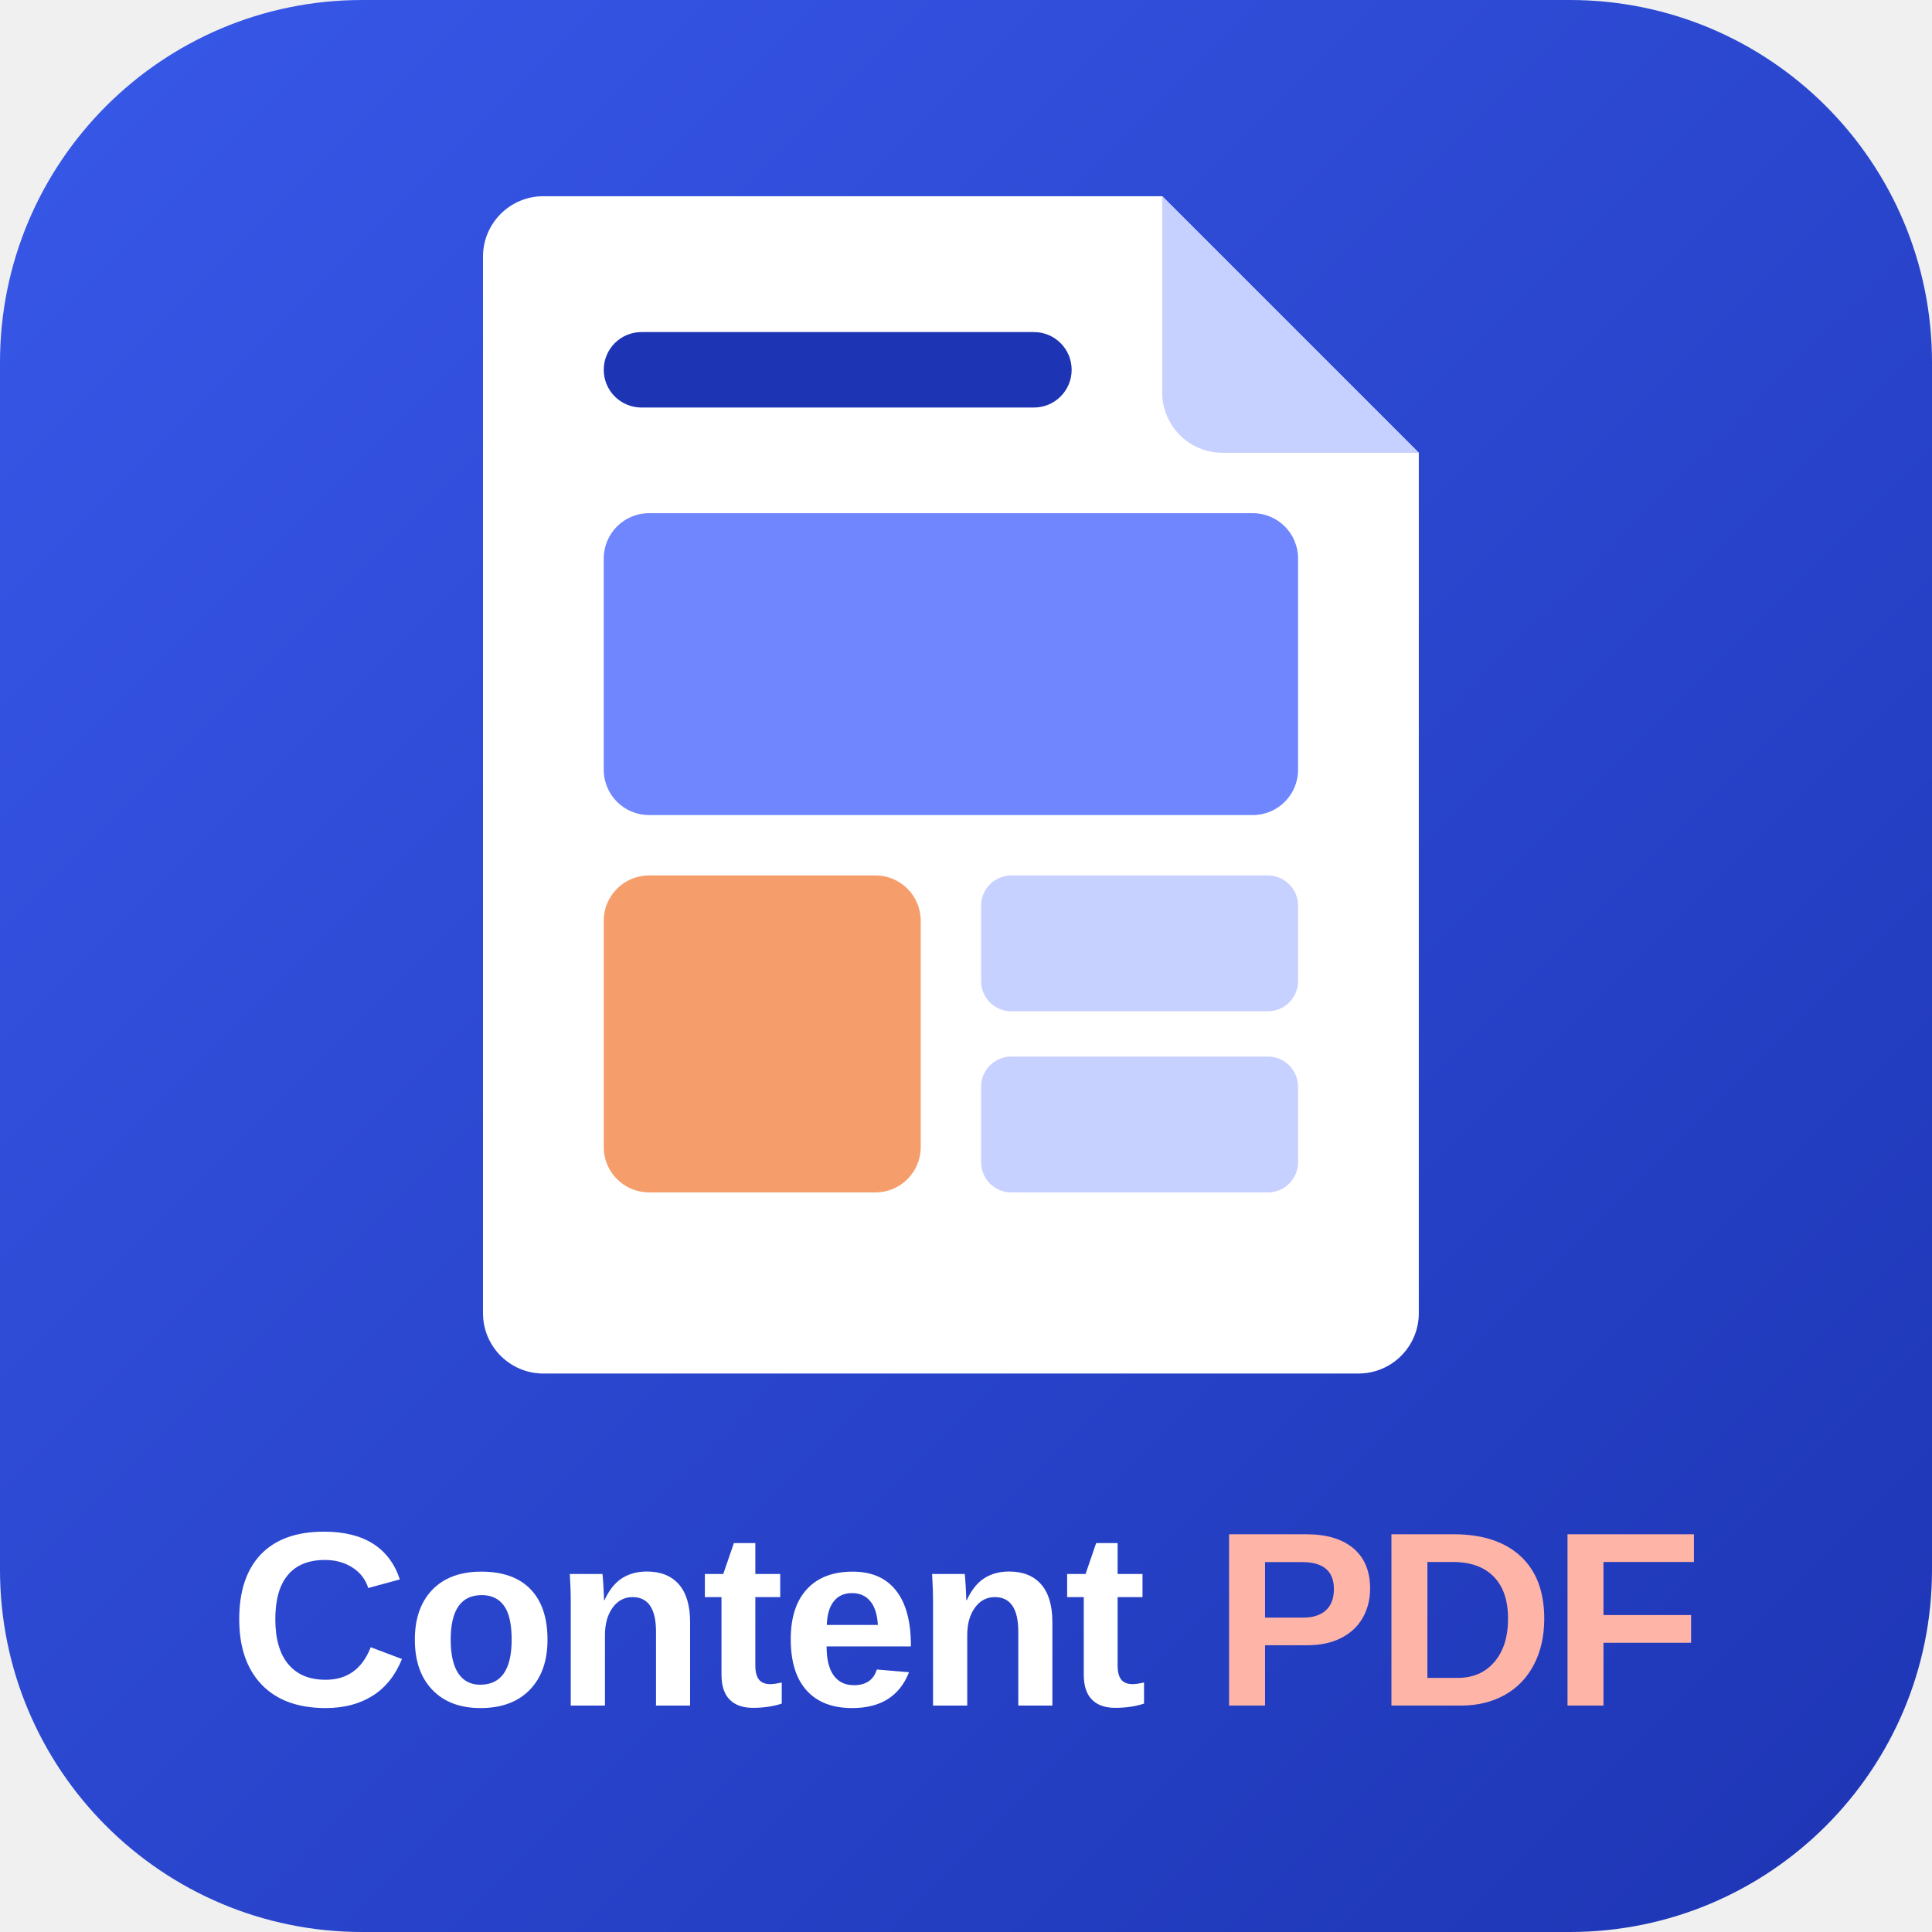
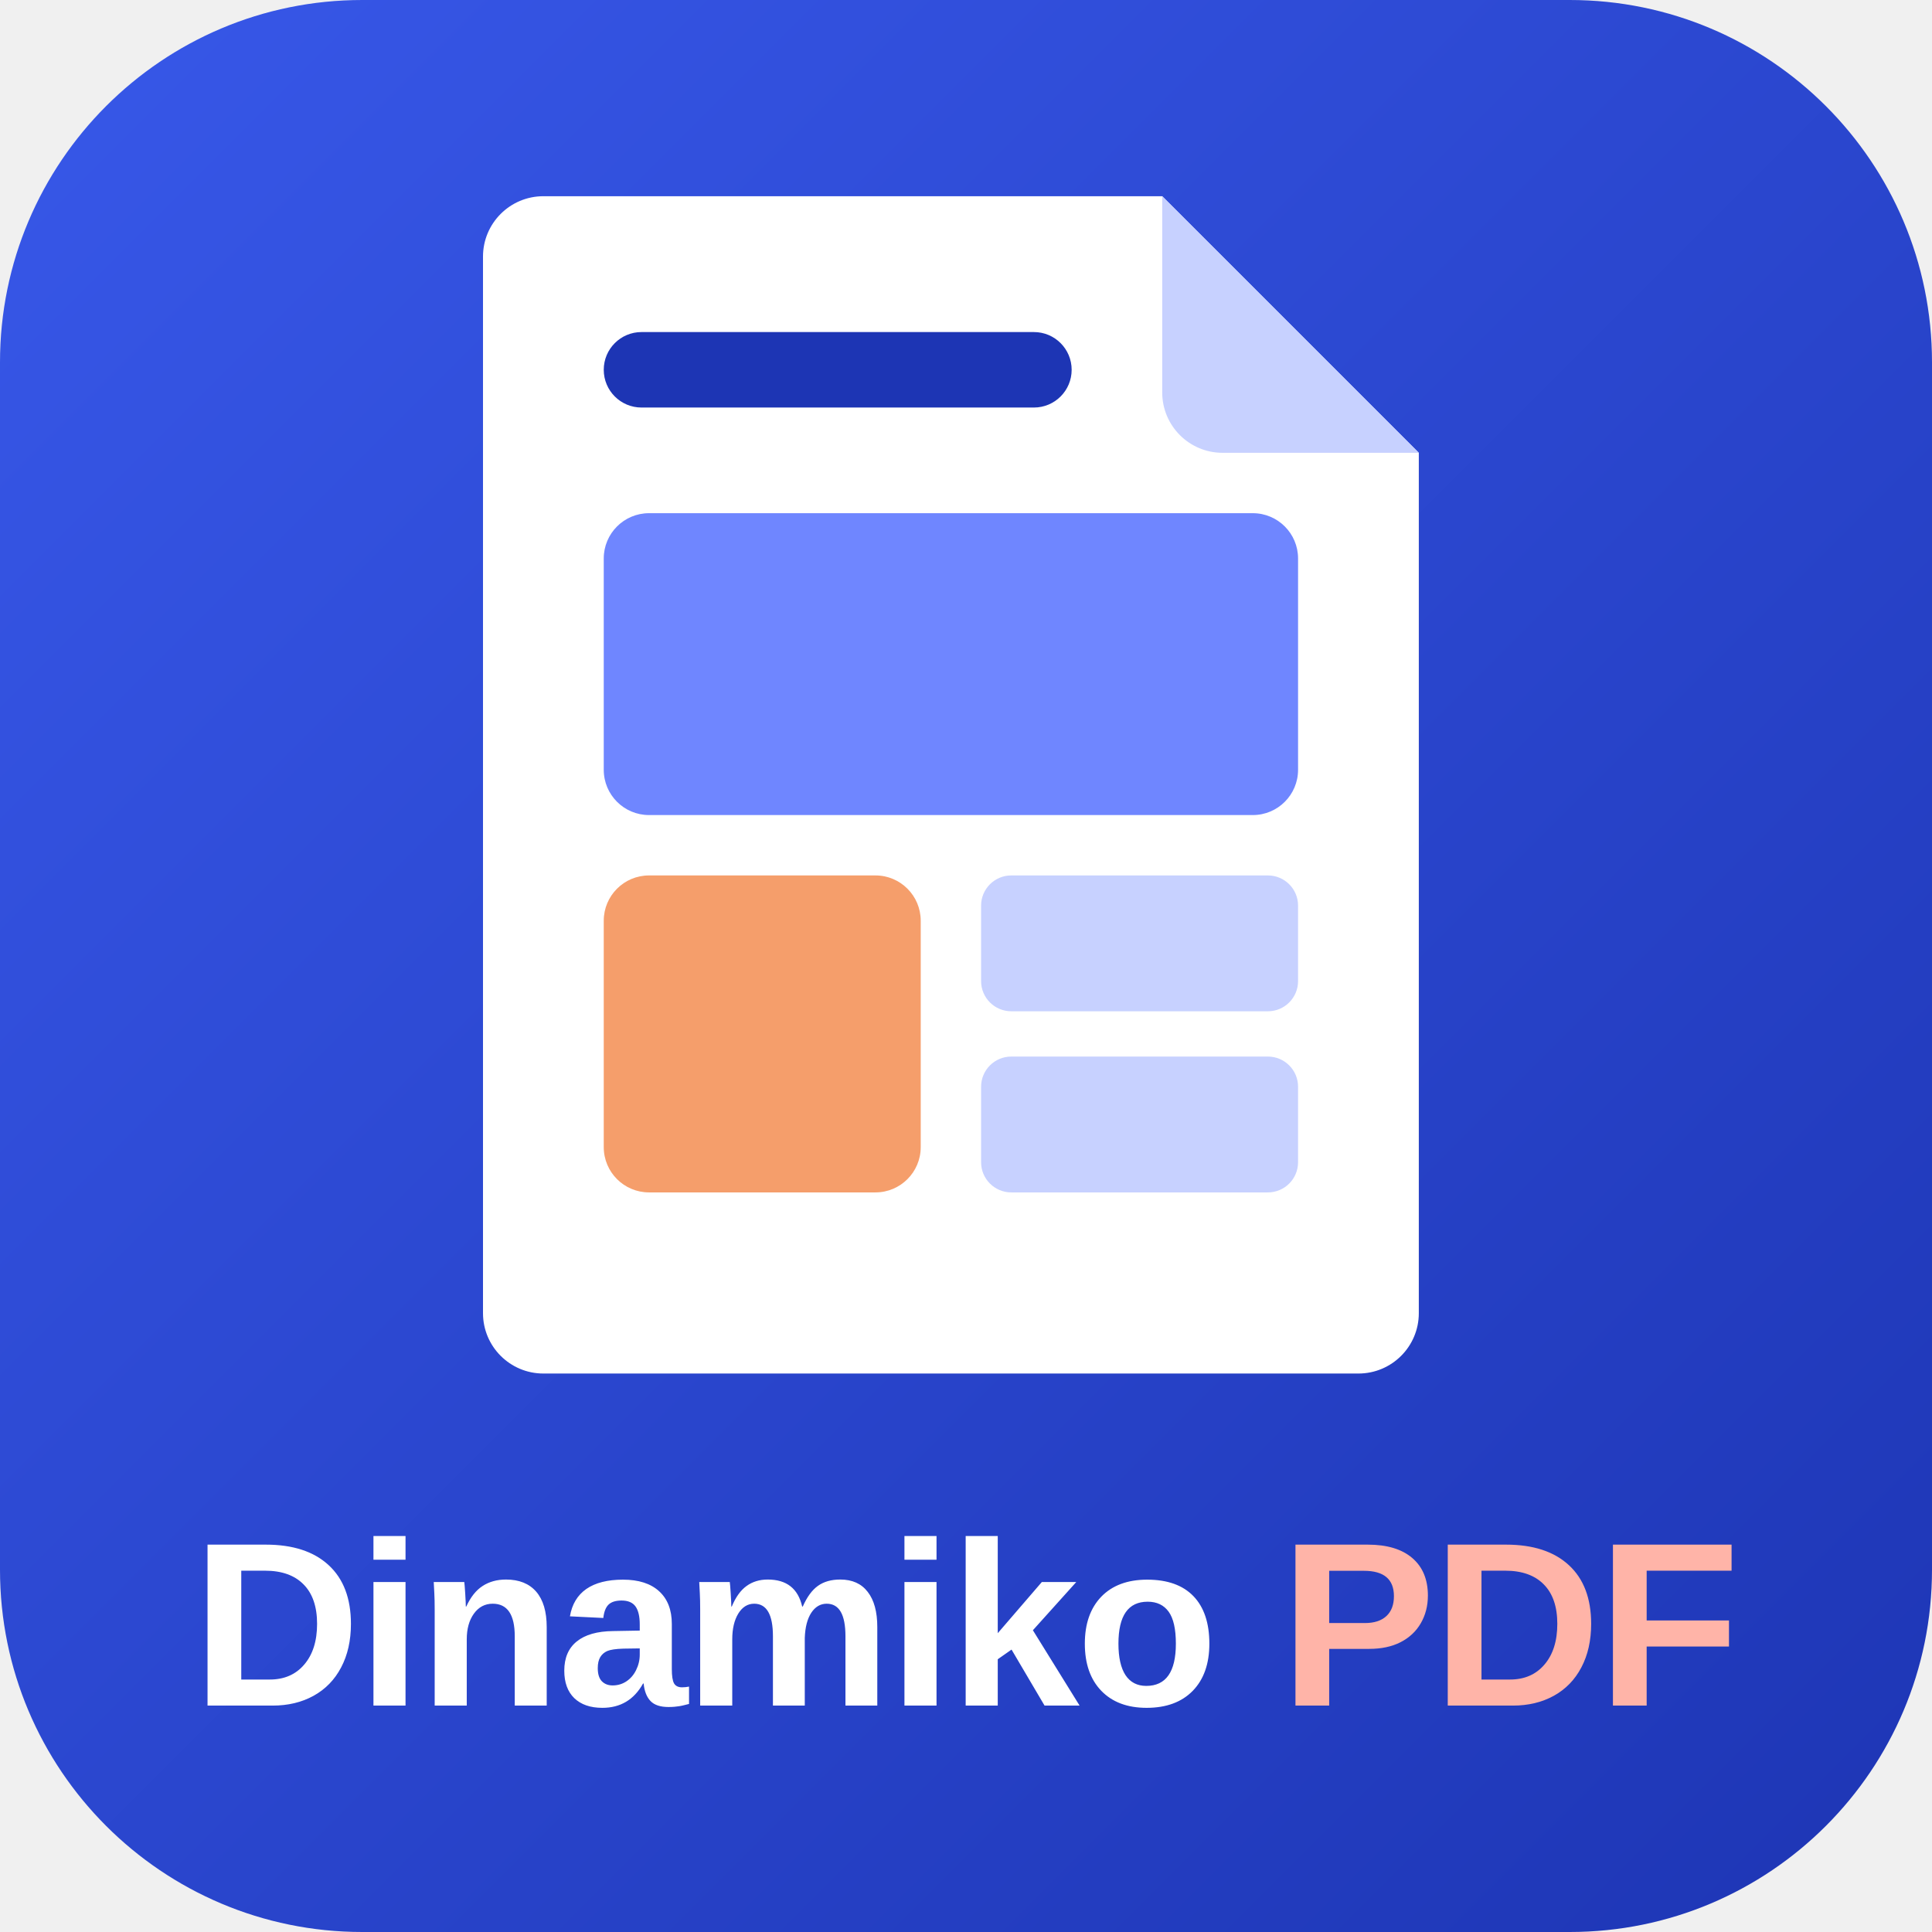
<svg xmlns="http://www.w3.org/2000/svg" viewBox="0 0 256 256">
  <defs>
    <linearGradient id="bg" x1="0" y1="0" x2="1" y2="1">
      <stop offset="0" stop-color="#3858e9" />
      <stop offset="1" stop-color="#1d35b4" />
    </linearGradient>
  </defs>
  <rect width="256" height="256" rx="48" fill="url(#bg)" />
  <g id="mark">
    <path d="M72 26h82l34 34v114a8 8 0 0 1-8 8H72a8 8 0 0 1-8-8V34a8 8 0 0 1 8-8z" fill="#fff" />
    <path d="M154 26v26a8 8 0 0 0 8 8h26z" fill="#c7d1ff" />
    <rect x="80" y="44" width="62" height="10" rx="5" fill="#1d35b4" />
    <rect x="80" y="68" width="92" height="40" rx="6" fill="#6f86ff" />
    <rect x="80" y="116" width="42" height="42" rx="6" fill="#f59e6b" />
    <rect x="130" y="116" width="42" height="18" rx="4" fill="#c7d1ff" />
    <rect x="130" y="140" width="42" height="18" rx="4" fill="#c7d1ff" />
  </g>
-   <text x="128" y="226" text-anchor="middle" font-family="-apple-system, 'Helvetica Neue', Arial, sans-serif" font-size="33" font-weight="800" letter-spacing="-0.5" fill="#fff">Content <tspan fill="#ffb4a8">PDF</tspan>
+   <text x="128" y="226" text-anchor="middle" font-family="-apple-system, 'Helvetica Neue', Arial, sans-serif" font-size="31" font-weight="800" letter-spacing="-0.5" fill="#fff">Dinamiko <tspan fill="#ffb4a8">PDF</tspan>
  </text>
</svg>
